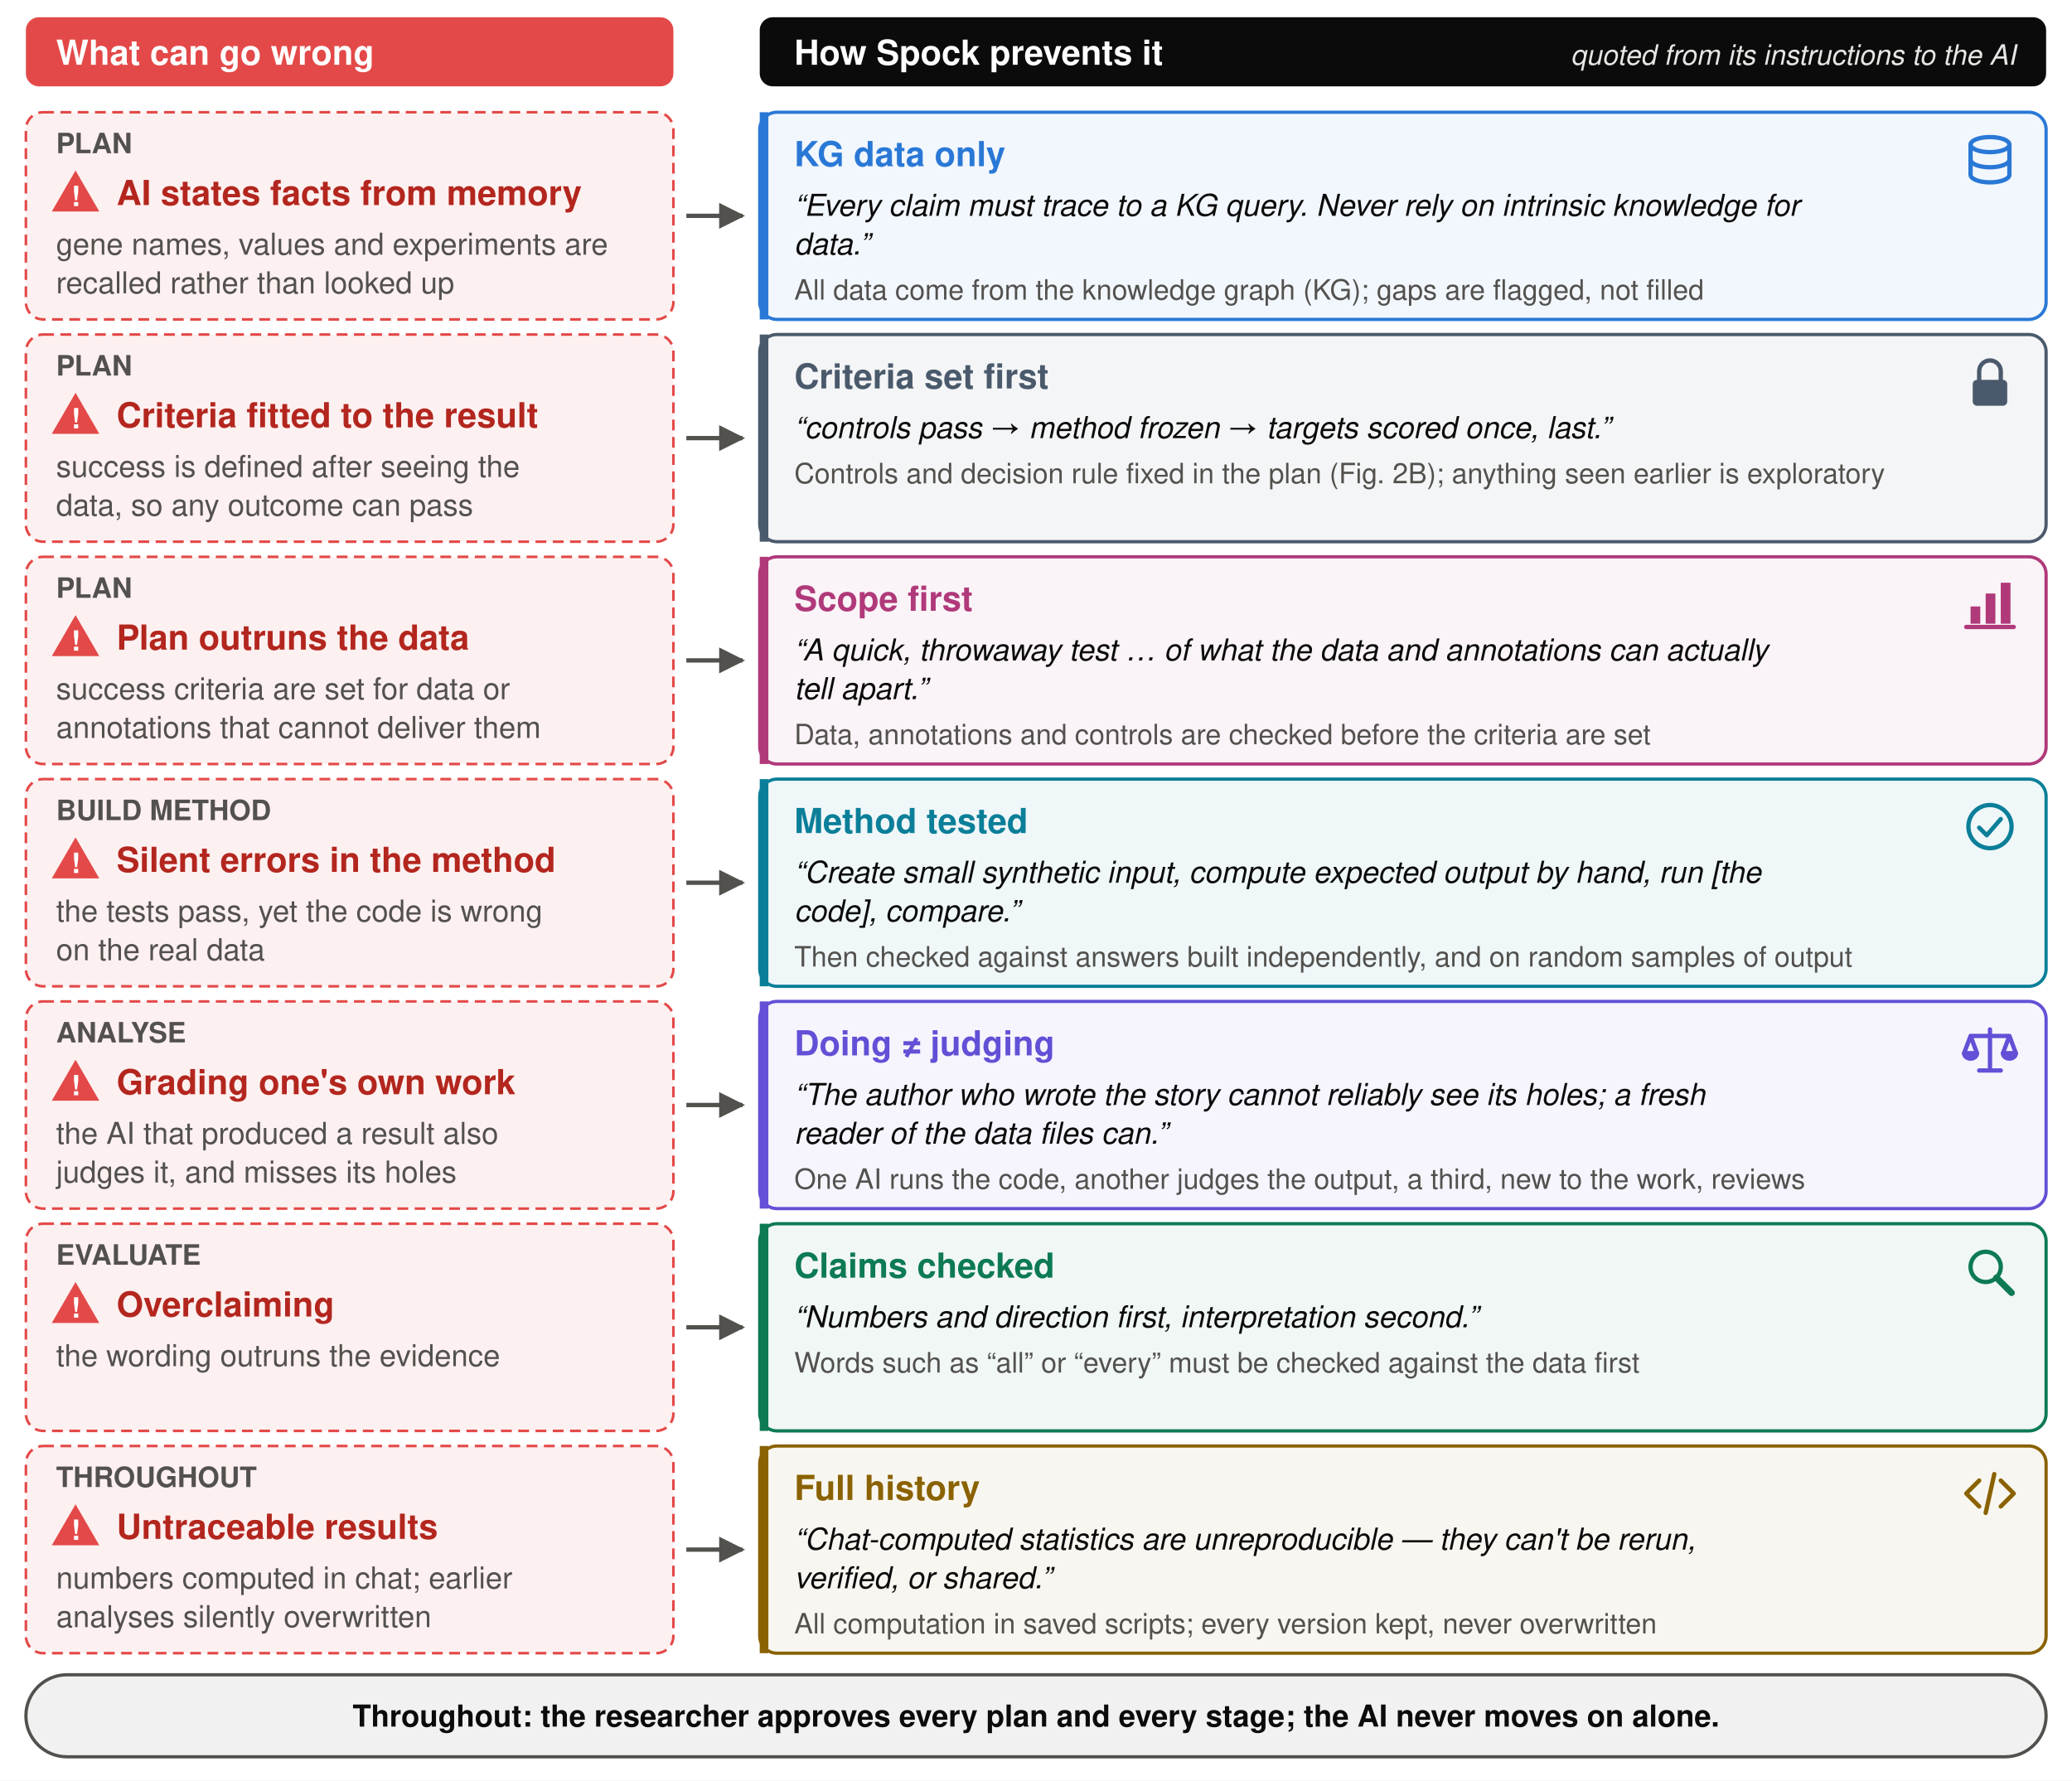
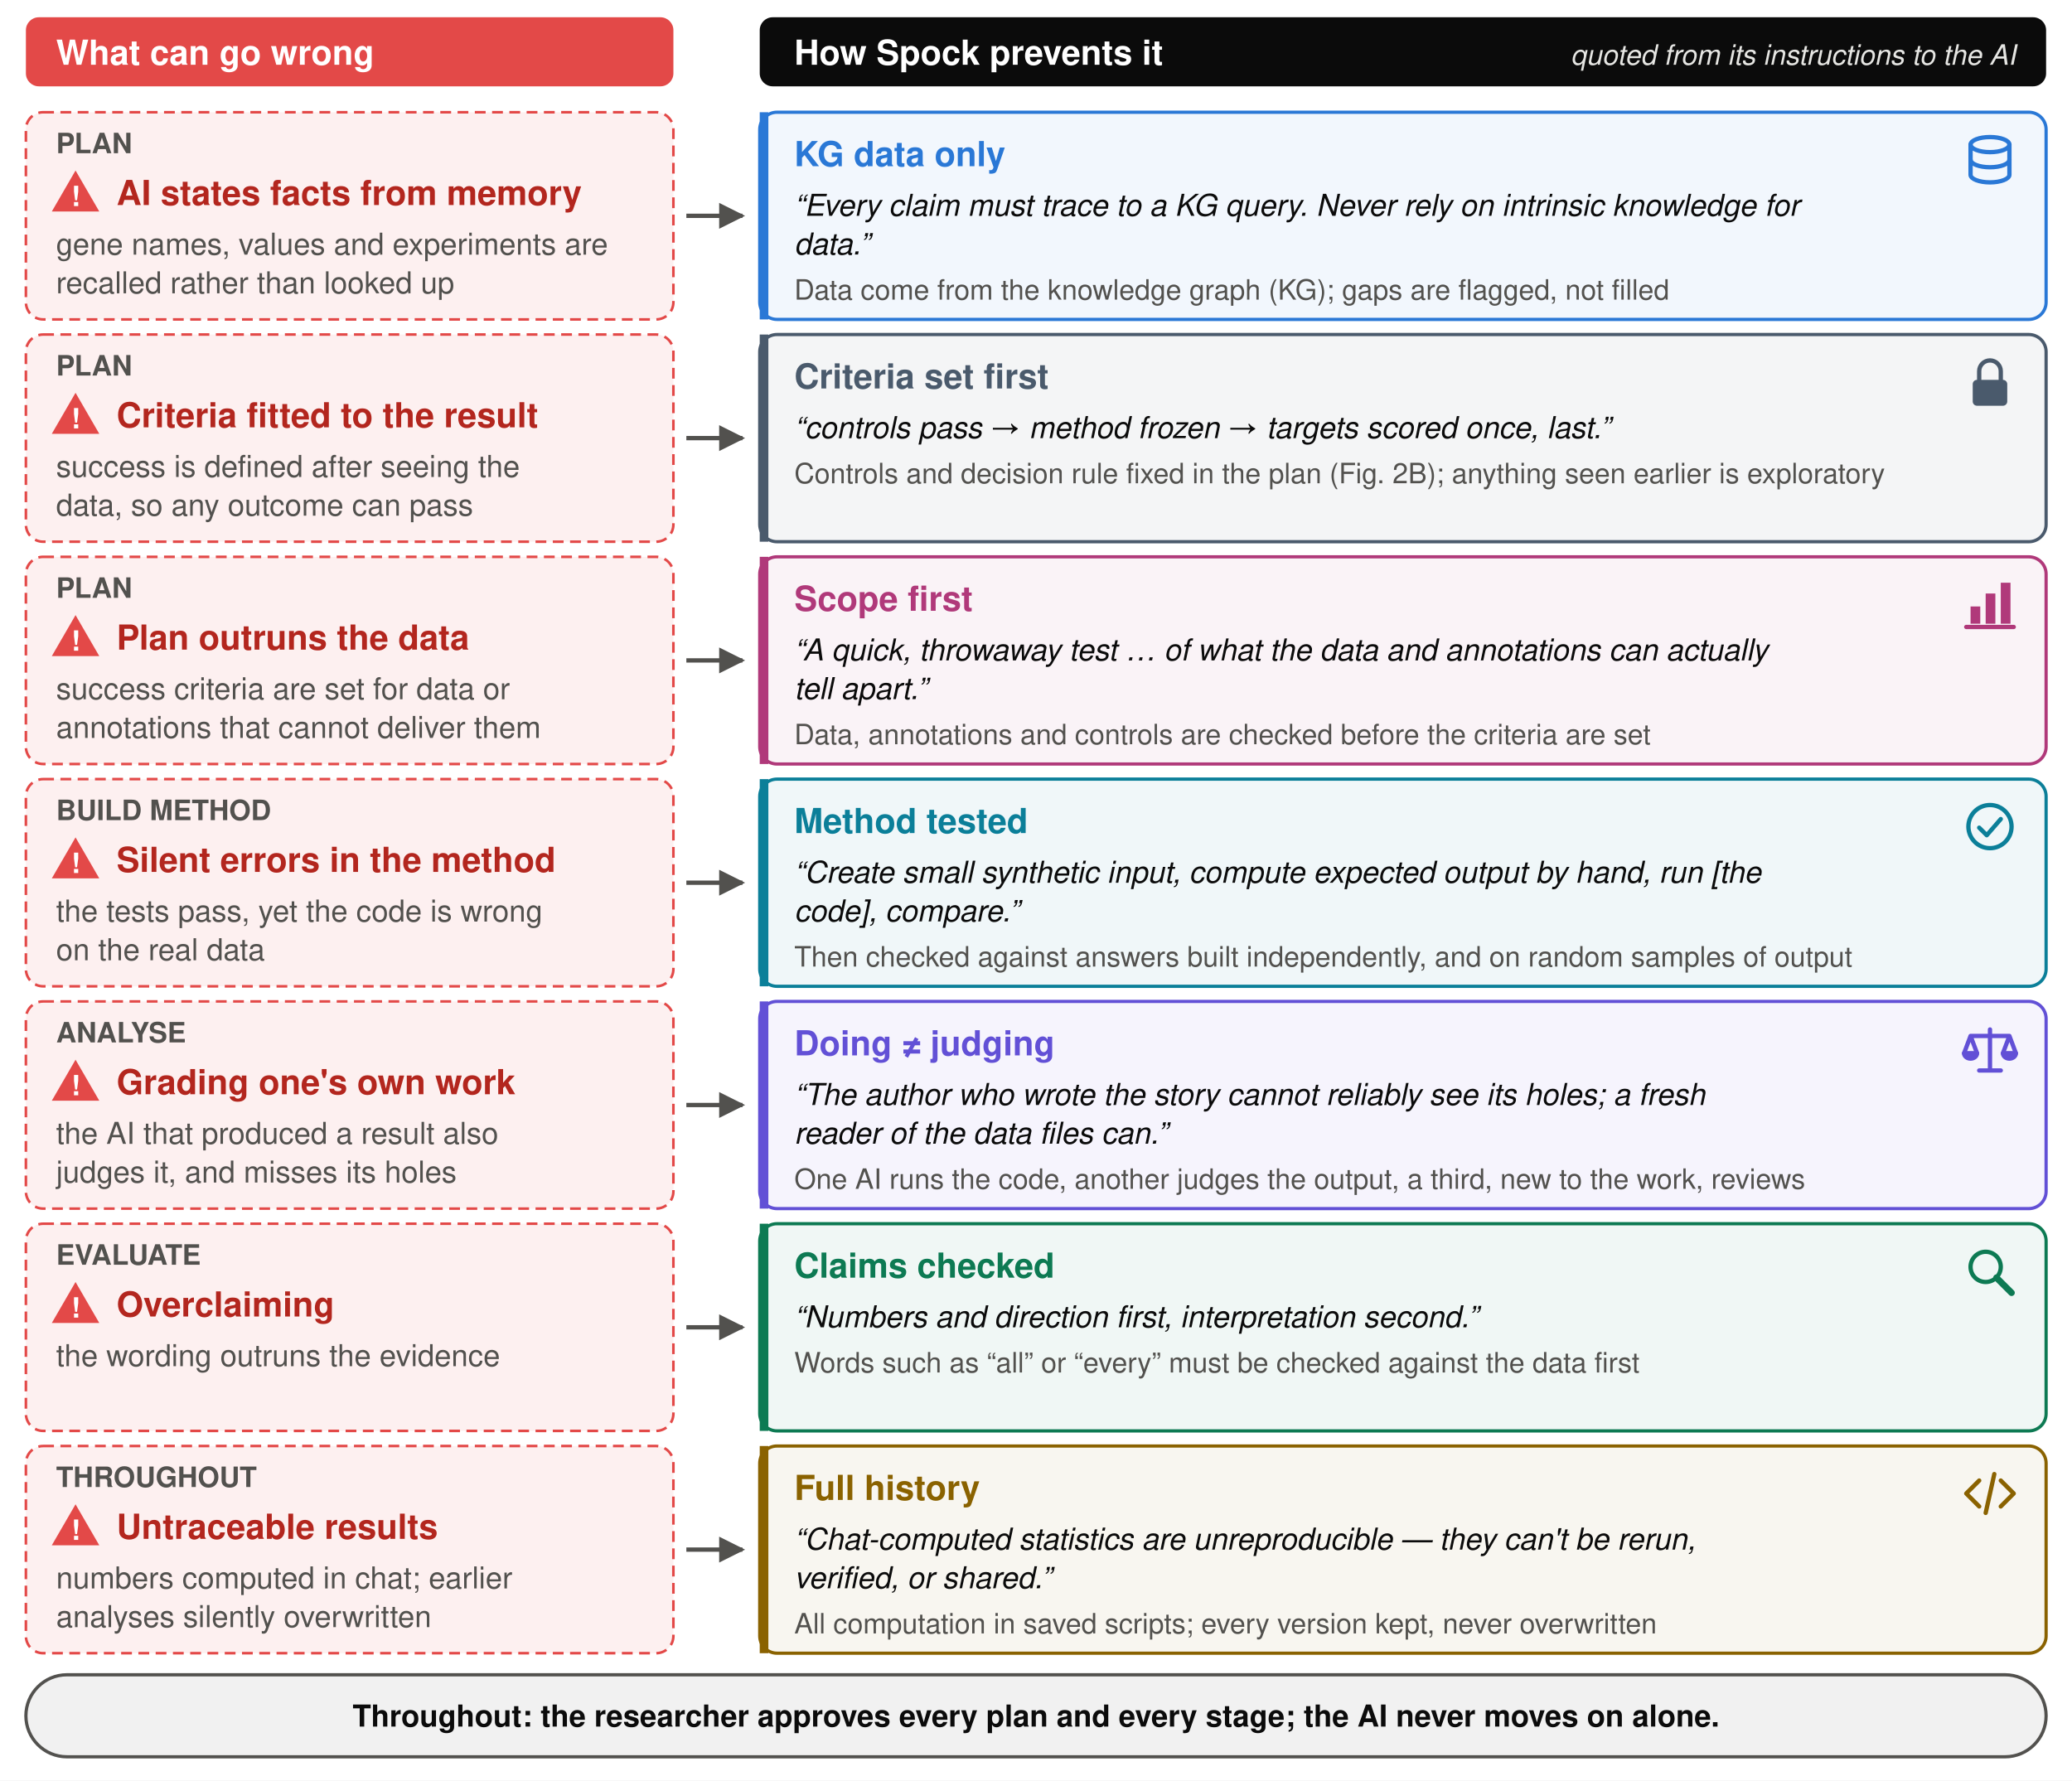
<svg xmlns="http://www.w3.org/2000/svg" width="960" height="825" viewBox="0 0 960 825" font-family="Helvetica, Arial, 'Segoe UI', sans-serif">
  <defs>
-     <marker id="m8a6200" viewBox="0 0 10 10" refX="9" refY="5" markerWidth="6" markerHeight="6" orient="auto-start-reverse">
-       <path d="M0,0 L10,5 L0,10 z" fill="#8a6200" />
+     <marker id="m0b7f99" viewBox="0 0 10 10" refX="9" refY="5" markerWidth="6" markerHeight="6" orient="auto-start-reverse">
+       <path d="M0,0 L10,5 L0,10 z" fill="#0b7f99" />
+     </marker>
+     <marker id="meb6834" viewBox="0 0 10 10" refX="9" refY="5" markerWidth="6" markerHeight="6" orient="auto-start-reverse">
+       <path d="M0,0 L10,5 L0,10 z" fill="#eb6834" />
+     </marker>
+     <marker id="m4a5a6c" viewBox="0 0 10 10" refX="9" refY="5" markerWidth="6" markerHeight="6" orient="auto-start-reverse">
+       <path d="M0,0 L10,5 L0,10 z" fill="#4a5a6c" />
+     </marker>
+     <marker id="m0b0b0b" viewBox="0 0 10 10" refX="9" refY="5" markerWidth="6" markerHeight="6" orient="auto-start-reverse">
+       <path d="M0,0 L10,5 L0,10 z" fill="#0b0b0b" />
    </marker>
    <marker id="m0d7a53" viewBox="0 0 10 10" refX="9" refY="5" markerWidth="6" markerHeight="6" orient="auto-start-reverse">
      <path d="M0,0 L10,5 L0,10 z" fill="#0d7a53" />
    </marker>
-     <marker id="m0b7f99" viewBox="0 0 10 10" refX="9" refY="5" markerWidth="6" markerHeight="6" orient="auto-start-reverse">
-       <path d="M0,0 L10,5 L0,10 z" fill="#0b7f99" />
+     <marker id="m1baf7a" viewBox="0 0 10 10" refX="9" refY="5" markerWidth="6" markerHeight="6" orient="auto-start-reverse">
+       <path d="M0,0 L10,5 L0,10 z" fill="#1baf7a" />
+     </marker>
+     <marker id="m52514e" viewBox="0 0 10 10" refX="9" refY="5" markerWidth="6" markerHeight="6" orient="auto-start-reverse">
+       <path d="M0,0 L10,5 L0,10 z" fill="#52514e" />
    </marker>
    <marker id="me34948" viewBox="0 0 10 10" refX="9" refY="5" markerWidth="6" markerHeight="6" orient="auto-start-reverse">
      <path d="M0,0 L10,5 L0,10 z" fill="#e34948" />
+     </marker>
+     <marker id="m2a78d6" viewBox="0 0 10 10" refX="9" refY="5" markerWidth="6" markerHeight="6" orient="auto-start-reverse">
+       <path d="M0,0 L10,5 L0,10 z" fill="#2a78d6" />
+     </marker>
+     <marker id="m8a6200" viewBox="0 0 10 10" refX="9" refY="5" markerWidth="6" markerHeight="6" orient="auto-start-reverse">
+       <path d="M0,0 L10,5 L0,10 z" fill="#8a6200" />
    </marker>
    <marker id="mb0397a" viewBox="0 0 10 10" refX="9" refY="5" markerWidth="6" markerHeight="6" orient="auto-start-reverse">
      <path d="M0,0 L10,5 L0,10 z" fill="#b0397a" />
    </marker>
    <marker id="m6250d6" viewBox="0 0 10 10" refX="9" refY="5" markerWidth="6" markerHeight="6" orient="auto-start-reverse">
      <path d="M0,0 L10,5 L0,10 z" fill="#6250d6" />
-     </marker>
-     <marker id="m2a78d6" viewBox="0 0 10 10" refX="9" refY="5" markerWidth="6" markerHeight="6" orient="auto-start-reverse">
-       <path d="M0,0 L10,5 L0,10 z" fill="#2a78d6" />
-     </marker>
-     <marker id="m52514e" viewBox="0 0 10 10" refX="9" refY="5" markerWidth="6" markerHeight="6" orient="auto-start-reverse">
-       <path d="M0,0 L10,5 L0,10 z" fill="#52514e" />
-     </marker>
-     <marker id="m4a5a6c" viewBox="0 0 10 10" refX="9" refY="5" markerWidth="6" markerHeight="6" orient="auto-start-reverse">
-       <path d="M0,0 L10,5 L0,10 z" fill="#4a5a6c" />
-     </marker>
-     <marker id="meb6834" viewBox="0 0 10 10" refX="9" refY="5" markerWidth="6" markerHeight="6" orient="auto-start-reverse">
-       <path d="M0,0 L10,5 L0,10 z" fill="#eb6834" />
-     </marker>
-     <marker id="m0b0b0b" viewBox="0 0 10 10" refX="9" refY="5" markerWidth="6" markerHeight="6" orient="auto-start-reverse">
-       <path d="M0,0 L10,5 L0,10 z" fill="#0b0b0b" />
-     </marker>
-     <marker id="m1baf7a" viewBox="0 0 10 10" refX="9" refY="5" markerWidth="6" markerHeight="6" orient="auto-start-reverse">
-       <path d="M0,0 L10,5 L0,10 z" fill="#1baf7a" />
    </marker>
  </defs>
  <rect width="100%" height="100%" fill="#ffffff" />
  <rect x="12" y="8" width="300" height="32" rx="6" fill="#e34948" stroke="none" stroke-width="1.5" />
  <text x="26" y="30" font-size="16" font-weight="bold" font-style="normal" fill="#fff" text-anchor="start">What can go wrong</text>
  <rect x="352" y="8" width="596" height="32" rx="6" fill="#0b0b0b" stroke="none" stroke-width="1.5" />
  <text x="368" y="30" font-size="16" font-weight="bold" font-style="normal" fill="#fff" text-anchor="start">How Spock prevents it</text>
  <text x="934" y="30" font-size="13" font-weight="normal" font-style="italic" fill="#e6e6e3" text-anchor="end">quoted from its instructions to the AI</text>
  <rect x="12" y="52" width="300" height="96" rx="8" fill="#fdf0f0" stroke="#e34948" stroke-width="1.2" stroke-dasharray="5 3" />
  <text x="26" y="71" font-size="13" font-weight="bold" font-style="normal" fill="#52514e" text-anchor="start">PLAN</text>
  <polygon points="35,79 46,98 24,98" fill="#e34948" />
  <text x="35" y="95.5" font-size="13" font-weight="bold" font-style="normal" fill="#fff" text-anchor="middle">!</text>
  <text x="54" y="95" font-size="16" font-weight="bold" font-style="normal" fill="#b3261e" text-anchor="start">AI states facts from memory</text>
  <text x="26" y="118.0" font-size="14" font-weight="normal" font-style="normal" fill="#52514e" text-anchor="start">gene names, values and experiments are</text>
  <text x="26" y="135.92" font-size="14" font-weight="normal" font-style="normal" fill="#52514e" text-anchor="start">recalled rather than looked up</text>
  <path d="M318,100.0 L344,100.0" fill="none" stroke="#52514e" stroke-width="2" marker-end="url(#m52514e)" />
  <rect x="352" y="52" width="596" height="96" rx="8" fill="#f2f7fd" stroke="#2a78d6" stroke-width="1.5" />
  <rect x="352" y="52" width="4" height="96" fill="#2a78d6" />
  <text x="368" y="77" font-size="16" font-weight="bold" font-style="normal" fill="#2a78d6" text-anchor="start">KG data only</text>
  <g fill="none" stroke="#2a78d6" stroke-width="2" stroke-linecap="round" stroke-linejoin="round">
    <ellipse cx="922" cy="67" rx="9" ry="3.5" />
    <path d="M913,67 V81 a9,3.5 0 0 0 18,0 V67" />
    <path d="M913,74 a9,3.5 0 0 0 18,0" />
  </g>
  <text x="368" y="100.0" font-size="14" font-weight="normal" font-style="italic" fill="#0b0b0b" text-anchor="start">“Every claim must trace to a KG query. Never rely on intrinsic knowledge for</text>
  <text x="368" y="117.92" font-size="14" font-weight="normal" font-style="italic" fill="#0b0b0b" text-anchor="start">data.”</text>
-   <text x="368" y="138.84" font-size="13" font-weight="normal" font-style="normal" fill="#52514e" text-anchor="start">All data come from the knowledge graph (KG); gaps are flagged, not filled</text>
+   <text x="368" y="138.84" font-size="13" font-weight="normal" font-style="normal" fill="#52514e" text-anchor="start">Data come from the knowledge graph (KG); gaps are flagged, not filled</text>
  <rect x="12" y="155" width="300" height="96" rx="8" fill="#fdf0f0" stroke="#e34948" stroke-width="1.2" stroke-dasharray="5 3" />
  <text x="26" y="174" font-size="13" font-weight="bold" font-style="normal" fill="#52514e" text-anchor="start">PLAN</text>
  <polygon points="35,182 46,201 24,201" fill="#e34948" />
  <text x="35" y="198.5" font-size="13" font-weight="bold" font-style="normal" fill="#fff" text-anchor="middle">!</text>
  <text x="54" y="198" font-size="16" font-weight="bold" font-style="normal" fill="#b3261e" text-anchor="start">Criteria fitted to the result</text>
  <text x="26" y="221.0" font-size="14" font-weight="normal" font-style="normal" fill="#52514e" text-anchor="start">success is defined after seeing the</text>
  <text x="26" y="238.92" font-size="14" font-weight="normal" font-style="normal" fill="#52514e" text-anchor="start">data, so any outcome can pass</text>
  <path d="M318,203.0 L344,203.0" fill="none" stroke="#52514e" stroke-width="2" marker-end="url(#m52514e)" />
  <rect x="352" y="155" width="596" height="96" rx="8" fill="#f4f5f6" stroke="#4a5a6c" stroke-width="1.5" />
  <rect x="352" y="155" width="4" height="96" fill="#4a5a6c" />
  <text x="368" y="180" font-size="16" font-weight="bold" font-style="normal" fill="#4a5a6c" text-anchor="start">Criteria set first</text>
  <g fill="none" stroke="#4a5a6c" stroke-width="2" stroke-linecap="round" stroke-linejoin="round">
    <path d="M917,176 V172 a5,5 0 0 1 10,0 V176" />
  </g>
  <rect x="914" y="176" width="16" height="12" rx="2" fill="#4a5a6c" />
  <text x="368" y="203.0" font-size="14" font-weight="normal" font-style="italic" fill="#0b0b0b" text-anchor="start">“controls pass → method frozen → targets scored once, last.”</text>
  <text x="368" y="223.92" font-size="13" font-weight="normal" font-style="normal" fill="#52514e" text-anchor="start">Controls and decision rule fixed in the plan (Fig. 2B); anything seen earlier is exploratory</text>
  <rect x="12" y="258" width="300" height="96" rx="8" fill="#fdf0f0" stroke="#e34948" stroke-width="1.2" stroke-dasharray="5 3" />
  <text x="26" y="277" font-size="13" font-weight="bold" font-style="normal" fill="#52514e" text-anchor="start">PLAN</text>
  <polygon points="35,285 46,304 24,304" fill="#e34948" />
  <text x="35" y="301.5" font-size="13" font-weight="bold" font-style="normal" fill="#fff" text-anchor="middle">!</text>
  <text x="54" y="301" font-size="16" font-weight="bold" font-style="normal" fill="#b3261e" text-anchor="start">Plan outruns the data</text>
  <text x="26" y="324.0" font-size="14" font-weight="normal" font-style="normal" fill="#52514e" text-anchor="start">success criteria are set for data or</text>
  <text x="26" y="341.92" font-size="14" font-weight="normal" font-style="normal" fill="#52514e" text-anchor="start">annotations that cannot deliver them</text>
  <path d="M318,306.0 L344,306.0" fill="none" stroke="#52514e" stroke-width="2" marker-end="url(#m52514e)" />
  <rect x="352" y="258" width="596" height="96" rx="8" fill="#faf3f7" stroke="#b0397a" stroke-width="1.5" />
  <rect x="352" y="258" width="4" height="96" fill="#b0397a" />
  <text x="368" y="283" font-size="16" font-weight="bold" font-style="normal" fill="#b0397a" text-anchor="start">Scope first</text>
  <g fill="#b0397a">
    <rect x="913" y="281" width="4.5" height="8" />
    <rect x="920" y="275" width="4.5" height="14" />
    <rect x="927" y="270" width="4.5" height="19" />
  </g>
  <path d="M911,290.5 H933" fill="none" stroke="#b0397a" stroke-width="2" stroke-linecap="round" stroke-linejoin="round" />
  <text x="368" y="306.0" font-size="14" font-weight="normal" font-style="italic" fill="#0b0b0b" text-anchor="start">“A quick, throwaway test … of what the data and annotations can actually</text>
  <text x="368" y="323.92" font-size="14" font-weight="normal" font-style="italic" fill="#0b0b0b" text-anchor="start">tell apart.”</text>
  <text x="368" y="344.84" font-size="13" font-weight="normal" font-style="normal" fill="#52514e" text-anchor="start">Data, annotations and controls are checked before the criteria are set</text>
  <rect x="12" y="361" width="300" height="96" rx="8" fill="#fdf0f0" stroke="#e34948" stroke-width="1.2" stroke-dasharray="5 3" />
  <text x="26" y="380" font-size="13" font-weight="bold" font-style="normal" fill="#52514e" text-anchor="start">BUILD METHOD</text>
  <polygon points="35,388 46,407 24,407" fill="#e34948" />
  <text x="35" y="404.5" font-size="13" font-weight="bold" font-style="normal" fill="#fff" text-anchor="middle">!</text>
  <text x="54" y="404" font-size="16" font-weight="bold" font-style="normal" fill="#b3261e" text-anchor="start">Silent errors in the method</text>
  <text x="26" y="427.0" font-size="14" font-weight="normal" font-style="normal" fill="#52514e" text-anchor="start">the tests pass, yet the code is wrong</text>
  <text x="26" y="444.92" font-size="14" font-weight="normal" font-style="normal" fill="#52514e" text-anchor="start">on the real data</text>
  <path d="M318,409.0 L344,409.0" fill="none" stroke="#52514e" stroke-width="2" marker-end="url(#m52514e)" />
  <rect x="352" y="361" width="596" height="96" rx="8" fill="#f0f7f9" stroke="#0b7f99" stroke-width="1.5" />
  <rect x="352" y="361" width="4" height="96" fill="#0b7f99" />
  <text x="368" y="386" font-size="16" font-weight="bold" font-style="normal" fill="#0b7f99" text-anchor="start">Method tested</text>
  <g fill="none" stroke="#0b7f99" stroke-width="2" stroke-linecap="round" stroke-linejoin="round">
    <circle cx="922" cy="383" r="10" />
    <path d="M917,383.5 L920.5,387 L927,379.5" />
  </g>
  <text x="368" y="409.0" font-size="14" font-weight="normal" font-style="italic" fill="#0b0b0b" text-anchor="start">“Create small synthetic input, compute expected output by hand, run [the</text>
  <text x="368" y="426.92" font-size="14" font-weight="normal" font-style="italic" fill="#0b0b0b" text-anchor="start">code], compare.”</text>
  <text x="368" y="447.84" font-size="13" font-weight="normal" font-style="normal" fill="#52514e" text-anchor="start">Then checked against answers built independently, and on random samples of output</text>
  <rect x="12" y="464" width="300" height="96" rx="8" fill="#fdf0f0" stroke="#e34948" stroke-width="1.2" stroke-dasharray="5 3" />
  <text x="26" y="483" font-size="13" font-weight="bold" font-style="normal" fill="#52514e" text-anchor="start">ANALYSE</text>
  <polygon points="35,491 46,510 24,510" fill="#e34948" />
  <text x="35" y="507.5" font-size="13" font-weight="bold" font-style="normal" fill="#fff" text-anchor="middle">!</text>
  <text x="54" y="507" font-size="16" font-weight="bold" font-style="normal" fill="#b3261e" text-anchor="start">Grading one's own work</text>
  <text x="26" y="530.0" font-size="14" font-weight="normal" font-style="normal" fill="#52514e" text-anchor="start">the AI that produced a result also</text>
  <text x="26" y="547.92" font-size="14" font-weight="normal" font-style="normal" fill="#52514e" text-anchor="start">judges it, and misses its holes</text>
  <path d="M318,512.0 L344,512.0" fill="none" stroke="#52514e" stroke-width="2" marker-end="url(#m52514e)" />
  <rect x="352" y="464" width="596" height="96" rx="8" fill="#f6f4fd" stroke="#6250d6" stroke-width="1.5" />
  <rect x="352" y="464" width="4" height="96" fill="#6250d6" />
  <text x="368" y="489" font-size="16" font-weight="bold" font-style="normal" fill="#6250d6" text-anchor="start">Doing ≠ judging</text>
  <g fill="none" stroke="#6250d6" stroke-width="2" stroke-linecap="round" stroke-linejoin="round">
    <path d="M922,477 V496 M917,496 H927 M913,480 H931 M913,480 L910,488 M913,480 L916,488 M931,480 L928,488 M931,480 L934,488" />
    <path d="M910,488 a3,2.5 0 0 0 6,0 Z M928,488 a3,2.5 0 0 0 6,0 Z" fill="#6250d6" />
  </g>
  <text x="368" y="512.0" font-size="14" font-weight="normal" font-style="italic" fill="#0b0b0b" text-anchor="start">“The author who wrote the story cannot reliably see its holes; a fresh</text>
  <text x="368" y="529.92" font-size="14" font-weight="normal" font-style="italic" fill="#0b0b0b" text-anchor="start">reader of the data files can.”</text>
  <text x="368" y="550.84" font-size="13" font-weight="normal" font-style="normal" fill="#52514e" text-anchor="start">One AI runs the code, another judges the output, a third, new to the work, reviews</text>
  <rect x="12" y="567" width="300" height="96" rx="8" fill="#fdf0f0" stroke="#e34948" stroke-width="1.2" stroke-dasharray="5 3" />
  <text x="26" y="586" font-size="13" font-weight="bold" font-style="normal" fill="#52514e" text-anchor="start">EVALUATE</text>
  <polygon points="35,594 46,613 24,613" fill="#e34948" />
  <text x="35" y="610.5" font-size="13" font-weight="bold" font-style="normal" fill="#fff" text-anchor="middle">!</text>
  <text x="54" y="610" font-size="16" font-weight="bold" font-style="normal" fill="#b3261e" text-anchor="start">Overclaiming</text>
  <text x="26" y="633.0" font-size="14" font-weight="normal" font-style="normal" fill="#52514e" text-anchor="start">the wording outruns the evidence</text>
  <path d="M318,615.0 L344,615.0" fill="none" stroke="#52514e" stroke-width="2" marker-end="url(#m52514e)" />
  <rect x="352" y="567" width="596" height="96" rx="8" fill="#f0f7f5" stroke="#0d7a53" stroke-width="1.5" />
  <rect x="352" y="567" width="4" height="96" fill="#0d7a53" />
  <text x="368" y="592" font-size="16" font-weight="bold" font-style="normal" fill="#0d7a53" text-anchor="start">Claims checked</text>
  <g fill="none" stroke="#0d7a53" stroke-width="2" stroke-linecap="round" stroke-linejoin="round">
    <circle cx="920" cy="587" r="7" />
    <path d="M925,592 L932,599" stroke-width="3" />
  </g>
  <text x="368" y="615.0" font-size="14" font-weight="normal" font-style="italic" fill="#0b0b0b" text-anchor="start">“Numbers and direction first, interpretation second.”</text>
  <text x="368" y="635.92" font-size="13" font-weight="normal" font-style="normal" fill="#52514e" text-anchor="start">Words such as “all” or “every” must be checked against the data first</text>
  <rect x="12" y="670" width="300" height="96" rx="8" fill="#fdf0f0" stroke="#e34948" stroke-width="1.2" stroke-dasharray="5 3" />
  <text x="26" y="689" font-size="13" font-weight="bold" font-style="normal" fill="#52514e" text-anchor="start">THROUGHOUT</text>
  <polygon points="35,697 46,716 24,716" fill="#e34948" />
  <text x="35" y="713.5" font-size="13" font-weight="bold" font-style="normal" fill="#fff" text-anchor="middle">!</text>
  <text x="54" y="713" font-size="16" font-weight="bold" font-style="normal" fill="#b3261e" text-anchor="start">Untraceable results</text>
  <text x="26" y="736.0" font-size="14" font-weight="normal" font-style="normal" fill="#52514e" text-anchor="start">numbers computed in chat; earlier</text>
  <text x="26" y="753.92" font-size="14" font-weight="normal" font-style="normal" fill="#52514e" text-anchor="start">analyses silently overwritten</text>
  <path d="M318,718.0 L344,718.0" fill="none" stroke="#52514e" stroke-width="2" marker-end="url(#m52514e)" />
  <rect x="352" y="670" width="596" height="96" rx="8" fill="#f8f6f0" stroke="#8a6200" stroke-width="1.5" />
  <rect x="352" y="670" width="4" height="96" fill="#8a6200" />
  <text x="368" y="695" font-size="16" font-weight="bold" font-style="normal" fill="#8a6200" text-anchor="start">Full history</text>
  <path d="M917,686 L911,692 L917,698 M927,686 L933,692 L927,698 M924,683 L920,701" fill="none" stroke="#8a6200" stroke-width="2" stroke-linecap="round" stroke-linejoin="round" />
  <text x="368" y="718.0" font-size="14" font-weight="normal" font-style="italic" fill="#0b0b0b" text-anchor="start">“Chat-computed statistics are unreproducible — they can't be rerun,</text>
  <text x="368" y="735.92" font-size="14" font-weight="normal" font-style="italic" fill="#0b0b0b" text-anchor="start">verified, or shared.”</text>
  <text x="368" y="756.84" font-size="13" font-weight="normal" font-style="normal" fill="#52514e" text-anchor="start">All computation in saved scripts; every version kept, never overwritten</text>
  <rect x="12" y="776" width="936" height="38" rx="19" fill="#f1f1f1" stroke="#52514e" stroke-width="1.5" />
  <text x="480.0" y="800" font-size="14" font-weight="bold" font-style="normal" fill="#0b0b0b" text-anchor="middle">Throughout: the researcher approves every plan and every stage; the AI never moves on alone.</text>
</svg>
